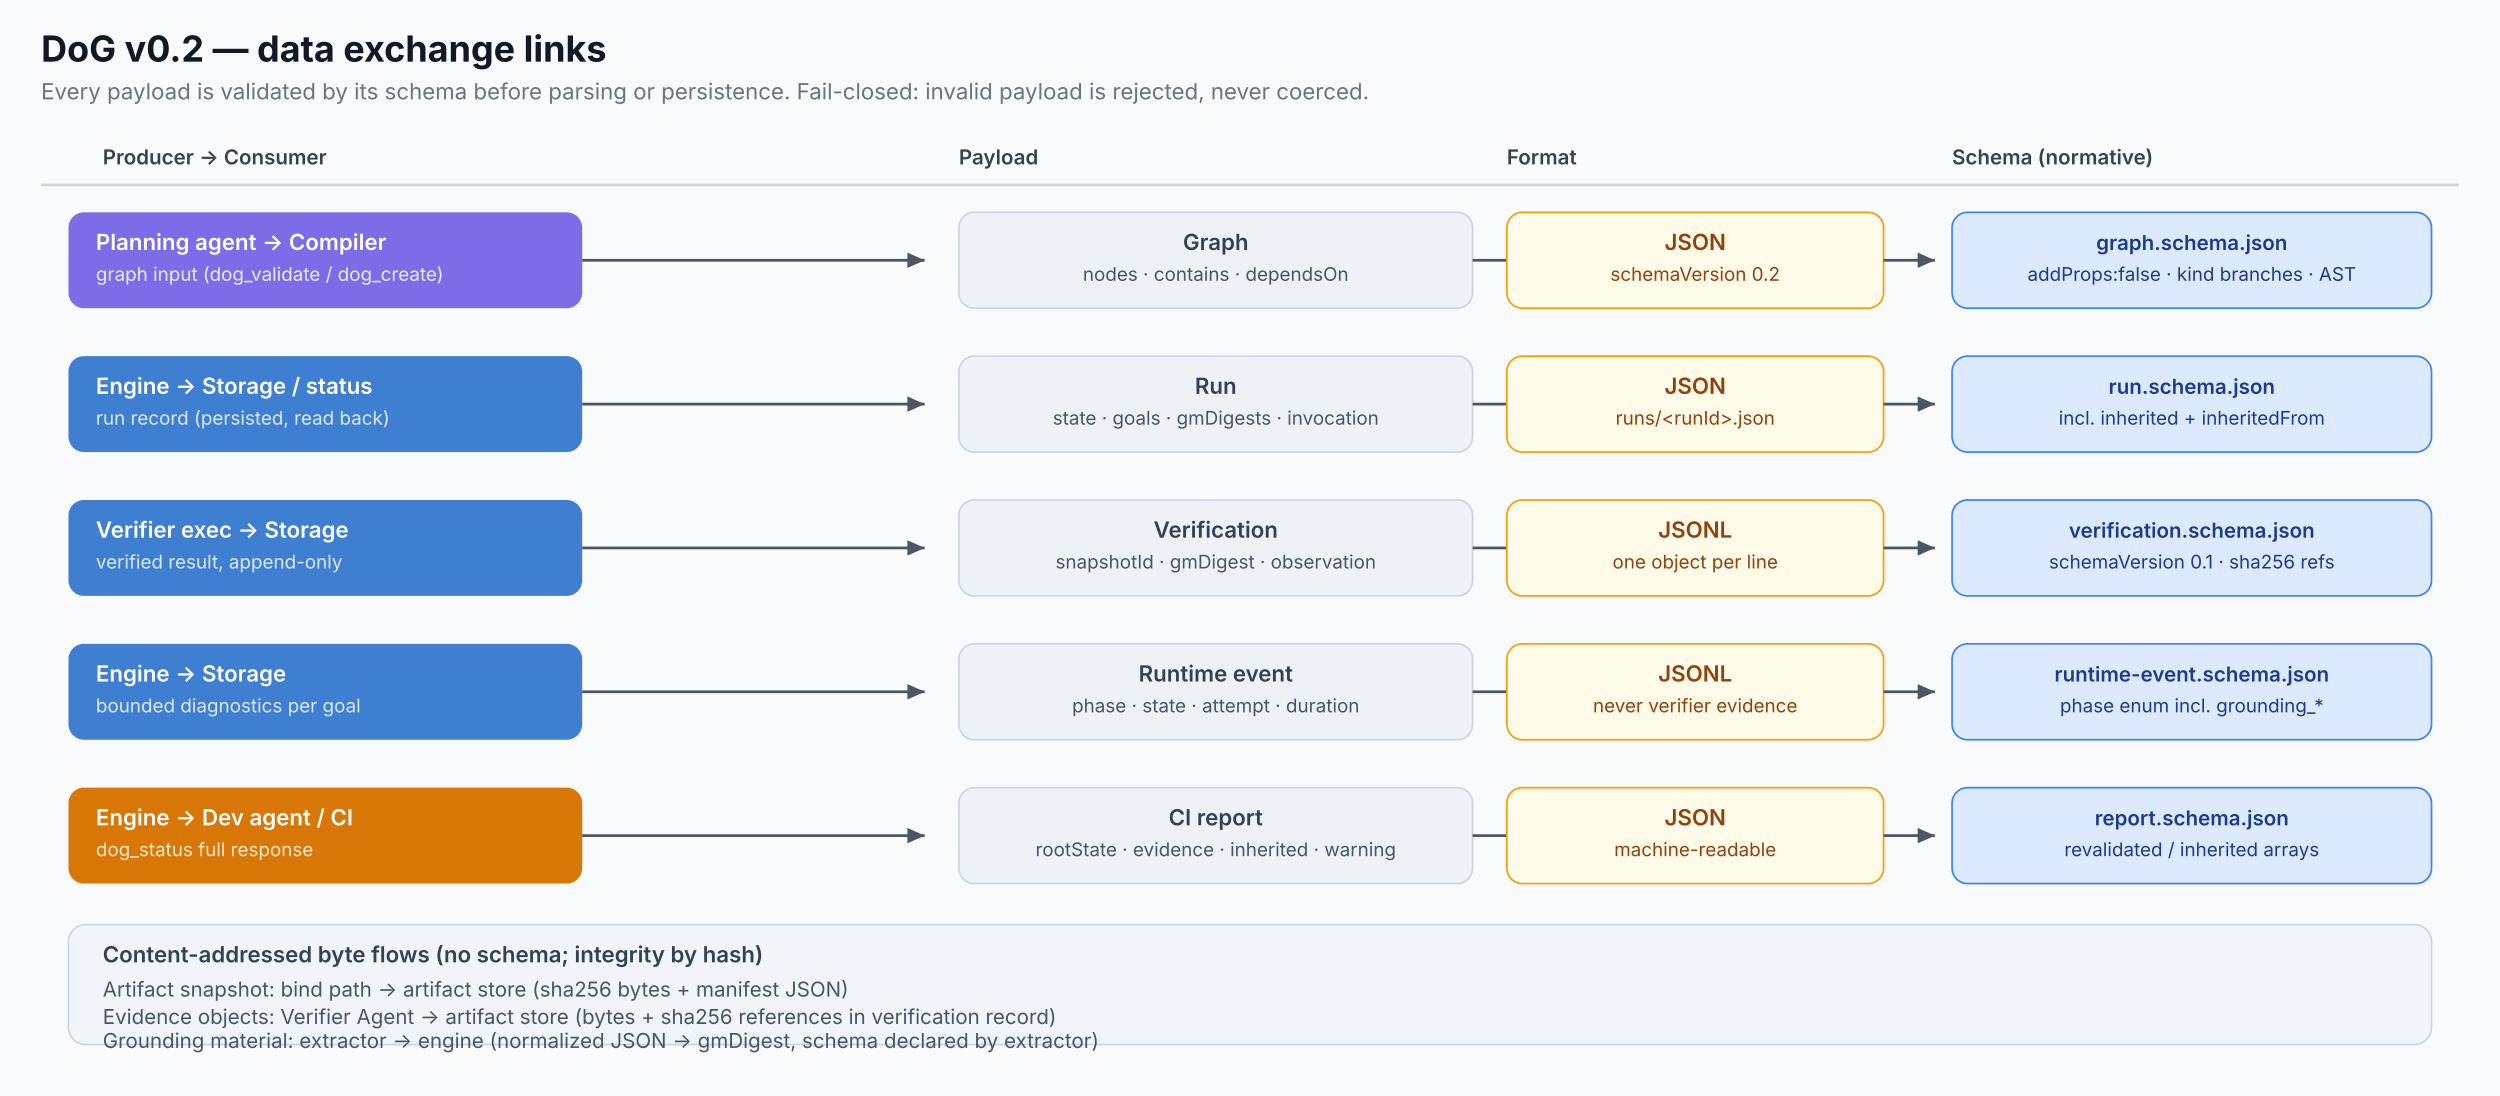
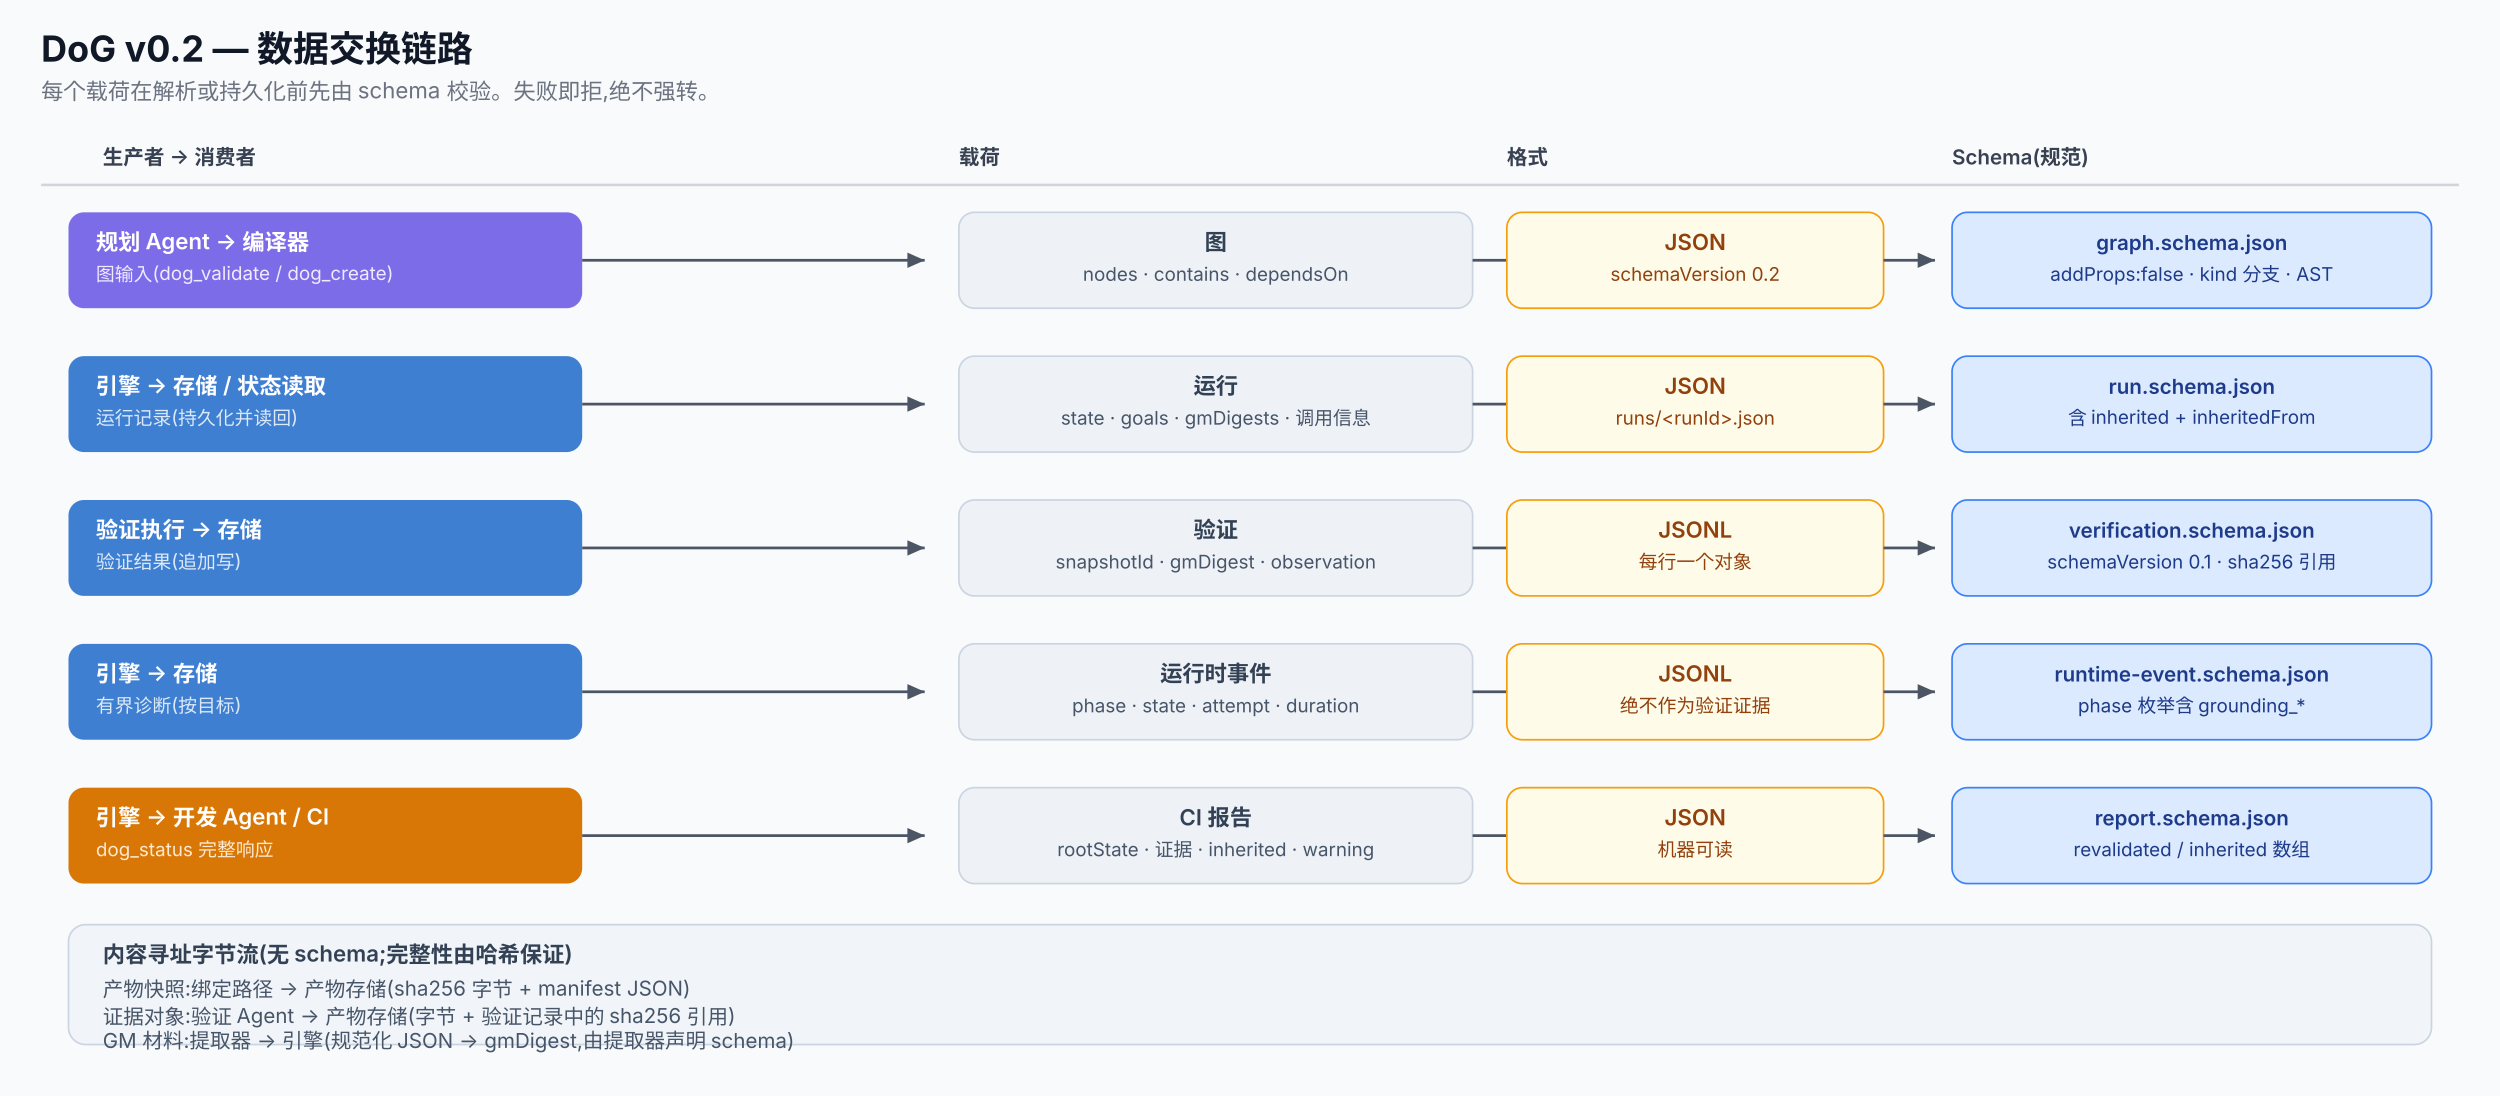
- <svg xmlns="http://www.w3.org/2000/svg" viewBox="0 0 1460 640" font-family="ui-sans-serif, system-ui, -apple-system, sans-serif">
+ <svg xmlns="http://www.w3.org/2000/svg" viewBox="0 0 1460 640" font-family="ui-sans-serif, system-ui, -apple-system, 'PingFang SC', 'Microsoft YaHei', sans-serif">
  <defs>
    <marker id="arrow" viewBox="0 0 10 10" refX="9" refY="5" markerWidth="7" markerHeight="7" orient="auto-start-reverse">
      <path d="M 0 1 L 9 5 L 0 9 z" fill="#4b5563" />
    </marker>
  </defs>
  <rect width="1460" height="640" fill="#f8fafc" />
-   <text x="24" y="36" font-size="21" font-weight="700" fill="#111827">DoG v0.2 — data exchange links</text>
-   <text x="24" y="58" font-size="13" fill="#6b7280">Every payload is validated by its schema before parsing or persistence. Fail-closed: invalid payload is rejected, never coerced.</text>
-   <text x="60" y="96" font-size="12" font-weight="600" fill="#374151">Producer → Consumer</text>
-   <text x="560" y="96" font-size="12" font-weight="600" fill="#374151">Payload</text>
-   <text x="880" y="96" font-size="12" font-weight="600" fill="#374151">Format</text>
-   <text x="1140" y="96" font-size="12" font-weight="600" fill="#374151">Schema (normative)</text>
+   <text x="24" y="36" font-size="21" font-weight="700" fill="#111827">DoG v0.2 — 数据交换链路</text>
+   <text x="24" y="58" font-size="13" fill="#6b7280">每个载荷在解析或持久化前先由 schema 校验。失败即拒,绝不强转。</text>
+   <text x="60" y="96" font-size="12" font-weight="600" fill="#374151">生产者 → 消费者</text>
+   <text x="560" y="96" font-size="12" font-weight="600" fill="#374151">载荷</text>
+   <text x="880" y="96" font-size="12" font-weight="600" fill="#374151">格式</text>
+   <text x="1140" y="96" font-size="12" font-weight="600" fill="#374151">Schema(规范)</text>
  <line x1="24" y1="108" x2="1436" y2="108" stroke="#d1d5db" stroke-width="1.5" />
  <rect x="40" y="124" width="300" height="56" rx="9" fill="#7c6ce8" />
-   <text x="56" y="146" font-size="13" font-weight="600" fill="#ffffff">Planning agent → Compiler</text>
-   <text x="56" y="164" font-size="11" fill="#efeaff">graph input (dog_validate / dog_create)</text>
+   <text x="56" y="146" font-size="13" font-weight="600" fill="#ffffff">规划 Agent → 编译器</text>
+   <text x="56" y="164" font-size="11" fill="#efeaff">图输入(dog_validate / dog_create)</text>
  <line x1="340" y1="152" x2="540" y2="152" stroke="#4b5563" stroke-width="1.6" marker-end="url(#arrow)" />
  <rect x="560" y="124" width="300" height="56" rx="9" fill="#eef2f7" stroke="#cbd5e1" />
-   <text x="710" y="146" font-size="13" font-weight="600" fill="#334155" text-anchor="middle">Graph</text>
+   <text x="710" y="146" font-size="13" font-weight="600" fill="#334155" text-anchor="middle">图</text>
  <text x="710" y="164" font-size="11" fill="#475569" text-anchor="middle">nodes · contains · dependsOn</text>
  <line x1="860" y1="152" x2="1040" y2="152" stroke="#4b5563" stroke-width="1.6" marker-end="url(#arrow)" />
  <rect x="880" y="124" width="220" height="56" rx="9" fill="#fefce8" stroke="#f59e0b" />
  <text x="990" y="146" font-size="13" font-weight="600" fill="#92400e" text-anchor="middle">JSON</text>
  <text x="990" y="164" font-size="11" fill="#92400e" text-anchor="middle">schemaVersion 0.2</text>
  <line x1="1100" y1="152" x2="1130" y2="152" stroke="#4b5563" stroke-width="1.6" marker-end="url(#arrow)" />
  <rect x="1140" y="124" width="280" height="56" rx="9" fill="#dbeafe" stroke="#3b82f6" />
  <text x="1280" y="146" font-size="12" font-weight="600" fill="#1e3a8a" text-anchor="middle">graph.schema.json</text>
-   <text x="1280" y="164" font-size="11" fill="#1e3a8a" text-anchor="middle">addProps:false · kind branches · AST</text>
+   <text x="1280" y="164" font-size="11" fill="#1e3a8a" text-anchor="middle">addProps:false · kind 分支 · AST</text>
  <rect x="40" y="208" width="300" height="56" rx="9" fill="#3f7fd1" />
-   <text x="56" y="230" font-size="13" font-weight="600" fill="#ffffff">Engine → Storage / status</text>
-   <text x="56" y="248" font-size="11" fill="#dbe9f8">run record (persisted, read back)</text>
+   <text x="56" y="230" font-size="13" font-weight="600" fill="#ffffff">引擎 → 存储 / 状态读取</text>
+   <text x="56" y="248" font-size="11" fill="#dbe9f8">运行记录(持久化并读回)</text>
  <line x1="340" y1="236" x2="540" y2="236" stroke="#4b5563" stroke-width="1.6" marker-end="url(#arrow)" />
  <rect x="560" y="208" width="300" height="56" rx="9" fill="#eef2f7" stroke="#cbd5e1" />
-   <text x="710" y="230" font-size="13" font-weight="600" fill="#334155" text-anchor="middle">Run</text>
-   <text x="710" y="248" font-size="11" fill="#475569" text-anchor="middle">state · goals · gmDigests · invocation</text>
+   <text x="710" y="230" font-size="13" font-weight="600" fill="#334155" text-anchor="middle">运行</text>
+   <text x="710" y="248" font-size="11" fill="#475569" text-anchor="middle">state · goals · gmDigests · 调用信息</text>
  <line x1="860" y1="236" x2="1040" y2="236" stroke="#4b5563" stroke-width="1.6" marker-end="url(#arrow)" />
  <rect x="880" y="208" width="220" height="56" rx="9" fill="#fefce8" stroke="#f59e0b" />
  <text x="990" y="230" font-size="13" font-weight="600" fill="#92400e" text-anchor="middle">JSON</text>
  <text x="990" y="248" font-size="11" fill="#92400e" text-anchor="middle">runs/&lt;runId&gt;.json</text>
  <line x1="1100" y1="236" x2="1130" y2="236" stroke="#4b5563" stroke-width="1.6" marker-end="url(#arrow)" />
  <rect x="1140" y="208" width="280" height="56" rx="9" fill="#dbeafe" stroke="#3b82f6" />
  <text x="1280" y="230" font-size="12" font-weight="600" fill="#1e3a8a" text-anchor="middle">run.schema.json</text>
-   <text x="1280" y="248" font-size="11" fill="#1e3a8a" text-anchor="middle">incl. inherited + inheritedFrom</text>
+   <text x="1280" y="248" font-size="11" fill="#1e3a8a" text-anchor="middle">含 inherited + inheritedFrom</text>
  <rect x="40" y="292" width="300" height="56" rx="9" fill="#3f7fd1" />
-   <text x="56" y="314" font-size="13" font-weight="600" fill="#ffffff">Verifier exec → Storage</text>
-   <text x="56" y="332" font-size="11" fill="#dbe9f8">verified result, append-only</text>
+   <text x="56" y="314" font-size="13" font-weight="600" fill="#ffffff">验证执行 → 存储</text>
+   <text x="56" y="332" font-size="11" fill="#dbe9f8">验证结果(追加写)</text>
  <line x1="340" y1="320" x2="540" y2="320" stroke="#4b5563" stroke-width="1.6" marker-end="url(#arrow)" />
  <rect x="560" y="292" width="300" height="56" rx="9" fill="#eef2f7" stroke="#cbd5e1" />
-   <text x="710" y="314" font-size="13" font-weight="600" fill="#334155" text-anchor="middle">Verification</text>
+   <text x="710" y="314" font-size="13" font-weight="600" fill="#334155" text-anchor="middle">验证</text>
  <text x="710" y="332" font-size="11" fill="#475569" text-anchor="middle">snapshotId · gmDigest · observation</text>
  <line x1="860" y1="320" x2="1040" y2="320" stroke="#4b5563" stroke-width="1.6" marker-end="url(#arrow)" />
  <rect x="880" y="292" width="220" height="56" rx="9" fill="#fefce8" stroke="#f59e0b" />
  <text x="990" y="314" font-size="13" font-weight="600" fill="#92400e" text-anchor="middle">JSONL</text>
-   <text x="990" y="332" font-size="11" fill="#92400e" text-anchor="middle">one object per line</text>
+   <text x="990" y="332" font-size="11" fill="#92400e" text-anchor="middle">每行一个对象</text>
  <line x1="1100" y1="320" x2="1130" y2="320" stroke="#4b5563" stroke-width="1.6" marker-end="url(#arrow)" />
  <rect x="1140" y="292" width="280" height="56" rx="9" fill="#dbeafe" stroke="#3b82f6" />
  <text x="1280" y="314" font-size="12" font-weight="600" fill="#1e3a8a" text-anchor="middle">verification.schema.json</text>
-   <text x="1280" y="332" font-size="11" fill="#1e3a8a" text-anchor="middle">schemaVersion 0.1 · sha256 refs</text>
+   <text x="1280" y="332" font-size="11" fill="#1e3a8a" text-anchor="middle">schemaVersion 0.1 · sha256 引用</text>
  <rect x="40" y="376" width="300" height="56" rx="9" fill="#3f7fd1" />
-   <text x="56" y="398" font-size="13" font-weight="600" fill="#ffffff">Engine → Storage</text>
-   <text x="56" y="416" font-size="11" fill="#dbe9f8">bounded diagnostics per goal</text>
+   <text x="56" y="398" font-size="13" font-weight="600" fill="#ffffff">引擎 → 存储</text>
+   <text x="56" y="416" font-size="11" fill="#dbe9f8">有界诊断(按目标)</text>
  <line x1="340" y1="404" x2="540" y2="404" stroke="#4b5563" stroke-width="1.6" marker-end="url(#arrow)" />
  <rect x="560" y="376" width="300" height="56" rx="9" fill="#eef2f7" stroke="#cbd5e1" />
-   <text x="710" y="398" font-size="13" font-weight="600" fill="#334155" text-anchor="middle">Runtime event</text>
+   <text x="710" y="398" font-size="13" font-weight="600" fill="#334155" text-anchor="middle">运行时事件</text>
  <text x="710" y="416" font-size="11" fill="#475569" text-anchor="middle">phase · state · attempt · duration</text>
  <line x1="860" y1="404" x2="1040" y2="404" stroke="#4b5563" stroke-width="1.6" marker-end="url(#arrow)" />
  <rect x="880" y="376" width="220" height="56" rx="9" fill="#fefce8" stroke="#f59e0b" />
  <text x="990" y="398" font-size="13" font-weight="600" fill="#92400e" text-anchor="middle">JSONL</text>
-   <text x="990" y="416" font-size="11" fill="#92400e" text-anchor="middle">never verifier evidence</text>
+   <text x="990" y="416" font-size="11" fill="#92400e" text-anchor="middle">绝不作为验证证据</text>
  <line x1="1100" y1="404" x2="1130" y2="404" stroke="#4b5563" stroke-width="1.6" marker-end="url(#arrow)" />
  <rect x="1140" y="376" width="280" height="56" rx="9" fill="#dbeafe" stroke="#3b82f6" />
  <text x="1280" y="398" font-size="12" font-weight="600" fill="#1e3a8a" text-anchor="middle">runtime-event.schema.json</text>
-   <text x="1280" y="416" font-size="11" fill="#1e3a8a" text-anchor="middle">phase enum incl. grounding_*</text>
+   <text x="1280" y="416" font-size="11" fill="#1e3a8a" text-anchor="middle">phase 枚举含 grounding_*</text>
  <rect x="40" y="460" width="300" height="56" rx="9" fill="#d97706" />
-   <text x="56" y="482" font-size="13" font-weight="600" fill="#ffffff">Engine → Dev agent / CI</text>
-   <text x="56" y="500" font-size="11" fill="#fde8d0">dog_status full response</text>
+   <text x="56" y="482" font-size="13" font-weight="600" fill="#ffffff">引擎 → 开发 Agent / CI</text>
+   <text x="56" y="500" font-size="11" fill="#fde8d0">dog_status 完整响应</text>
  <line x1="340" y1="488" x2="540" y2="488" stroke="#4b5563" stroke-width="1.6" marker-end="url(#arrow)" />
  <rect x="560" y="460" width="300" height="56" rx="9" fill="#eef2f7" stroke="#cbd5e1" />
-   <text x="710" y="482" font-size="13" font-weight="600" fill="#334155" text-anchor="middle">CI report</text>
-   <text x="710" y="500" font-size="11" fill="#475569" text-anchor="middle">rootState · evidence · inherited · warning</text>
+   <text x="710" y="482" font-size="13" font-weight="600" fill="#334155" text-anchor="middle">CI 报告</text>
+   <text x="710" y="500" font-size="11" fill="#475569" text-anchor="middle">rootState · 证据 · inherited · warning</text>
  <line x1="860" y1="488" x2="1040" y2="488" stroke="#4b5563" stroke-width="1.6" marker-end="url(#arrow)" />
  <rect x="880" y="460" width="220" height="56" rx="9" fill="#fefce8" stroke="#f59e0b" />
  <text x="990" y="482" font-size="13" font-weight="600" fill="#92400e" text-anchor="middle">JSON</text>
-   <text x="990" y="500" font-size="11" fill="#92400e" text-anchor="middle">machine-readable</text>
+   <text x="990" y="500" font-size="11" fill="#92400e" text-anchor="middle">机器可读</text>
  <line x1="1100" y1="488" x2="1130" y2="488" stroke="#4b5563" stroke-width="1.6" marker-end="url(#arrow)" />
  <rect x="1140" y="460" width="280" height="56" rx="9" fill="#dbeafe" stroke="#3b82f6" />
  <text x="1280" y="482" font-size="12" font-weight="600" fill="#1e3a8a" text-anchor="middle">report.schema.json</text>
-   <text x="1280" y="500" font-size="11" fill="#1e3a8a" text-anchor="middle">revalidated / inherited arrays</text>
+   <text x="1280" y="500" font-size="11" fill="#1e3a8a" text-anchor="middle">revalidated / inherited 数组</text>
  <rect x="40" y="540" width="1380" height="70" rx="10" fill="#f1f5f9" stroke="#cbd5e1" />
-   <text x="60" y="562" font-size="13" font-weight="600" fill="#334155">Content-addressed byte flows (no schema; integrity by hash)</text>
-   <text x="60" y="582" font-size="12" fill="#475569">Artifact snapshot: bind path → artifact store (sha256 bytes + manifest JSON)</text>
-   <text x="60" y="598" font-size="12" fill="#475569">Evidence objects: Verifier Agent → artifact store (bytes + sha256 references in verification record)</text>
-   <text x="60" y="612" font-size="12" fill="#475569">Grounding material: extractor → engine (normalized JSON → gmDigest, schema declared by extractor)</text>
+   <text x="60" y="562" font-size="13" font-weight="600" fill="#334155">内容寻址字节流(无 schema;完整性由哈希保证)</text>
+   <text x="60" y="582" font-size="12" fill="#475569">产物快照:绑定路径 → 产物存储(sha256 字节 + manifest JSON)</text>
+   <text x="60" y="598" font-size="12" fill="#475569">证据对象:验证 Agent → 产物存储(字节 + 验证记录中的 sha256 引用)</text>
+   <text x="60" y="612" font-size="12" fill="#475569">GM 材料:提取器 → 引擎(规范化 JSON → gmDigest,由提取器声明 schema)</text>
</svg>
